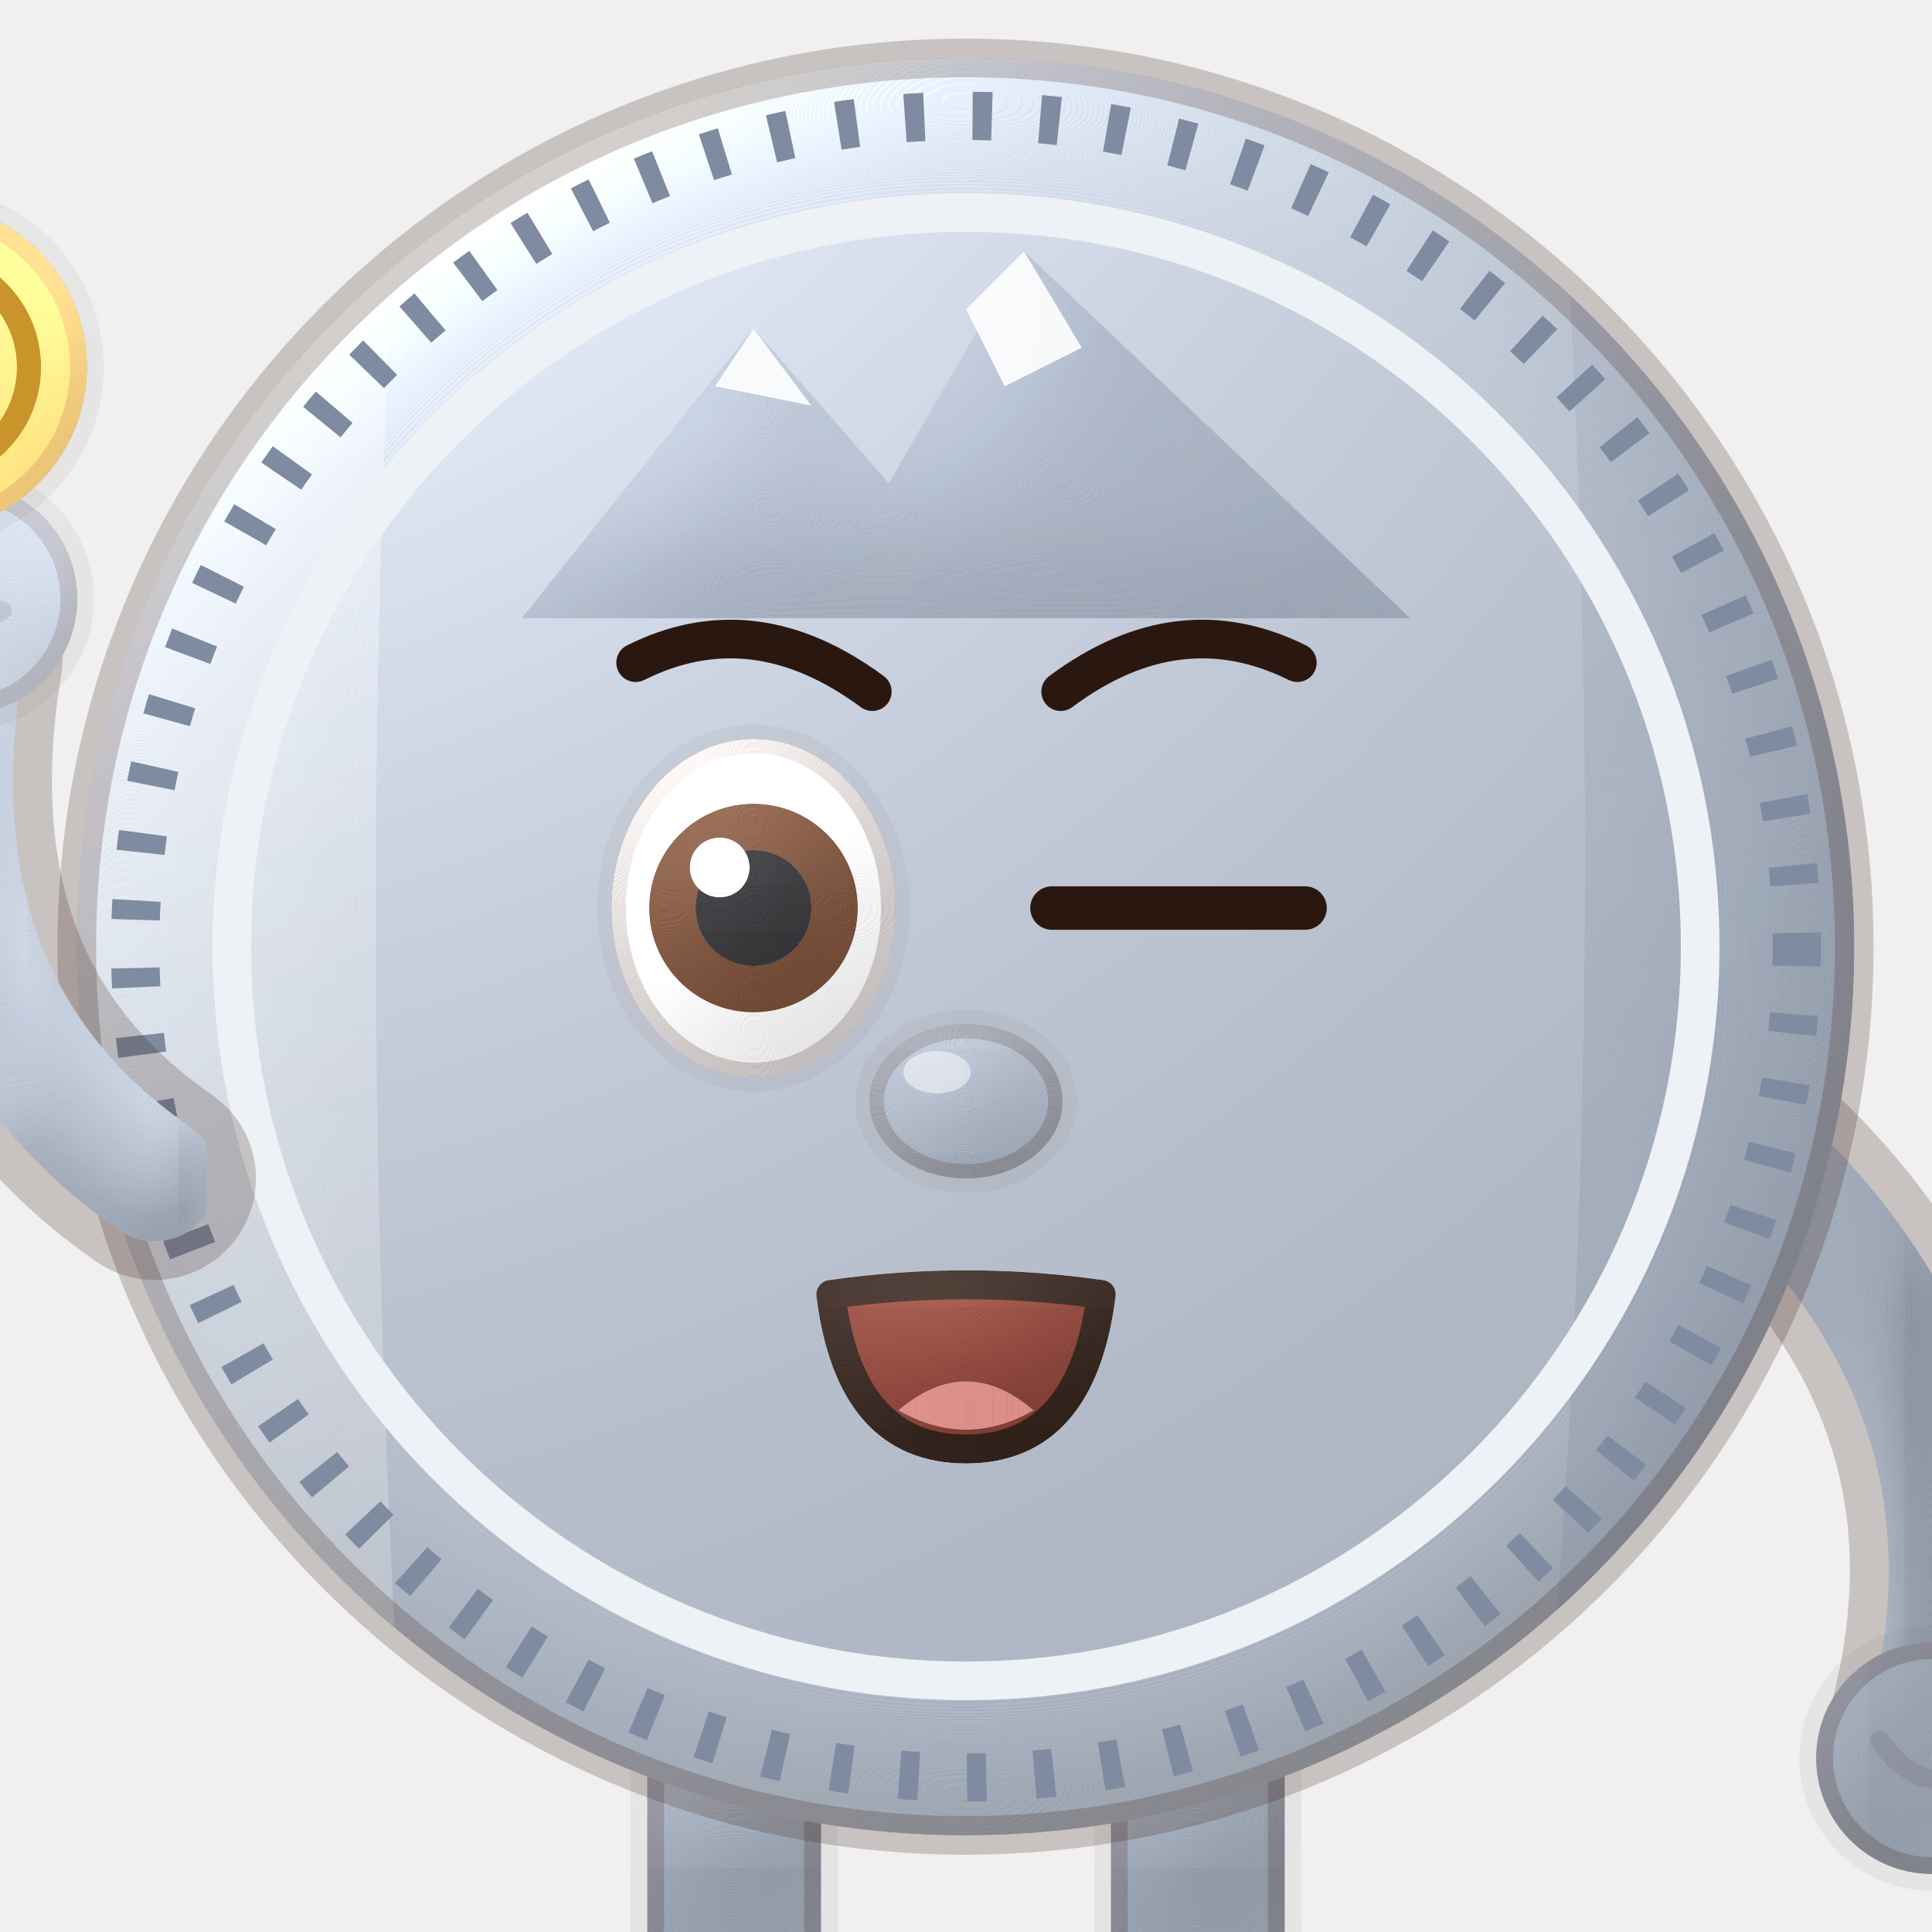
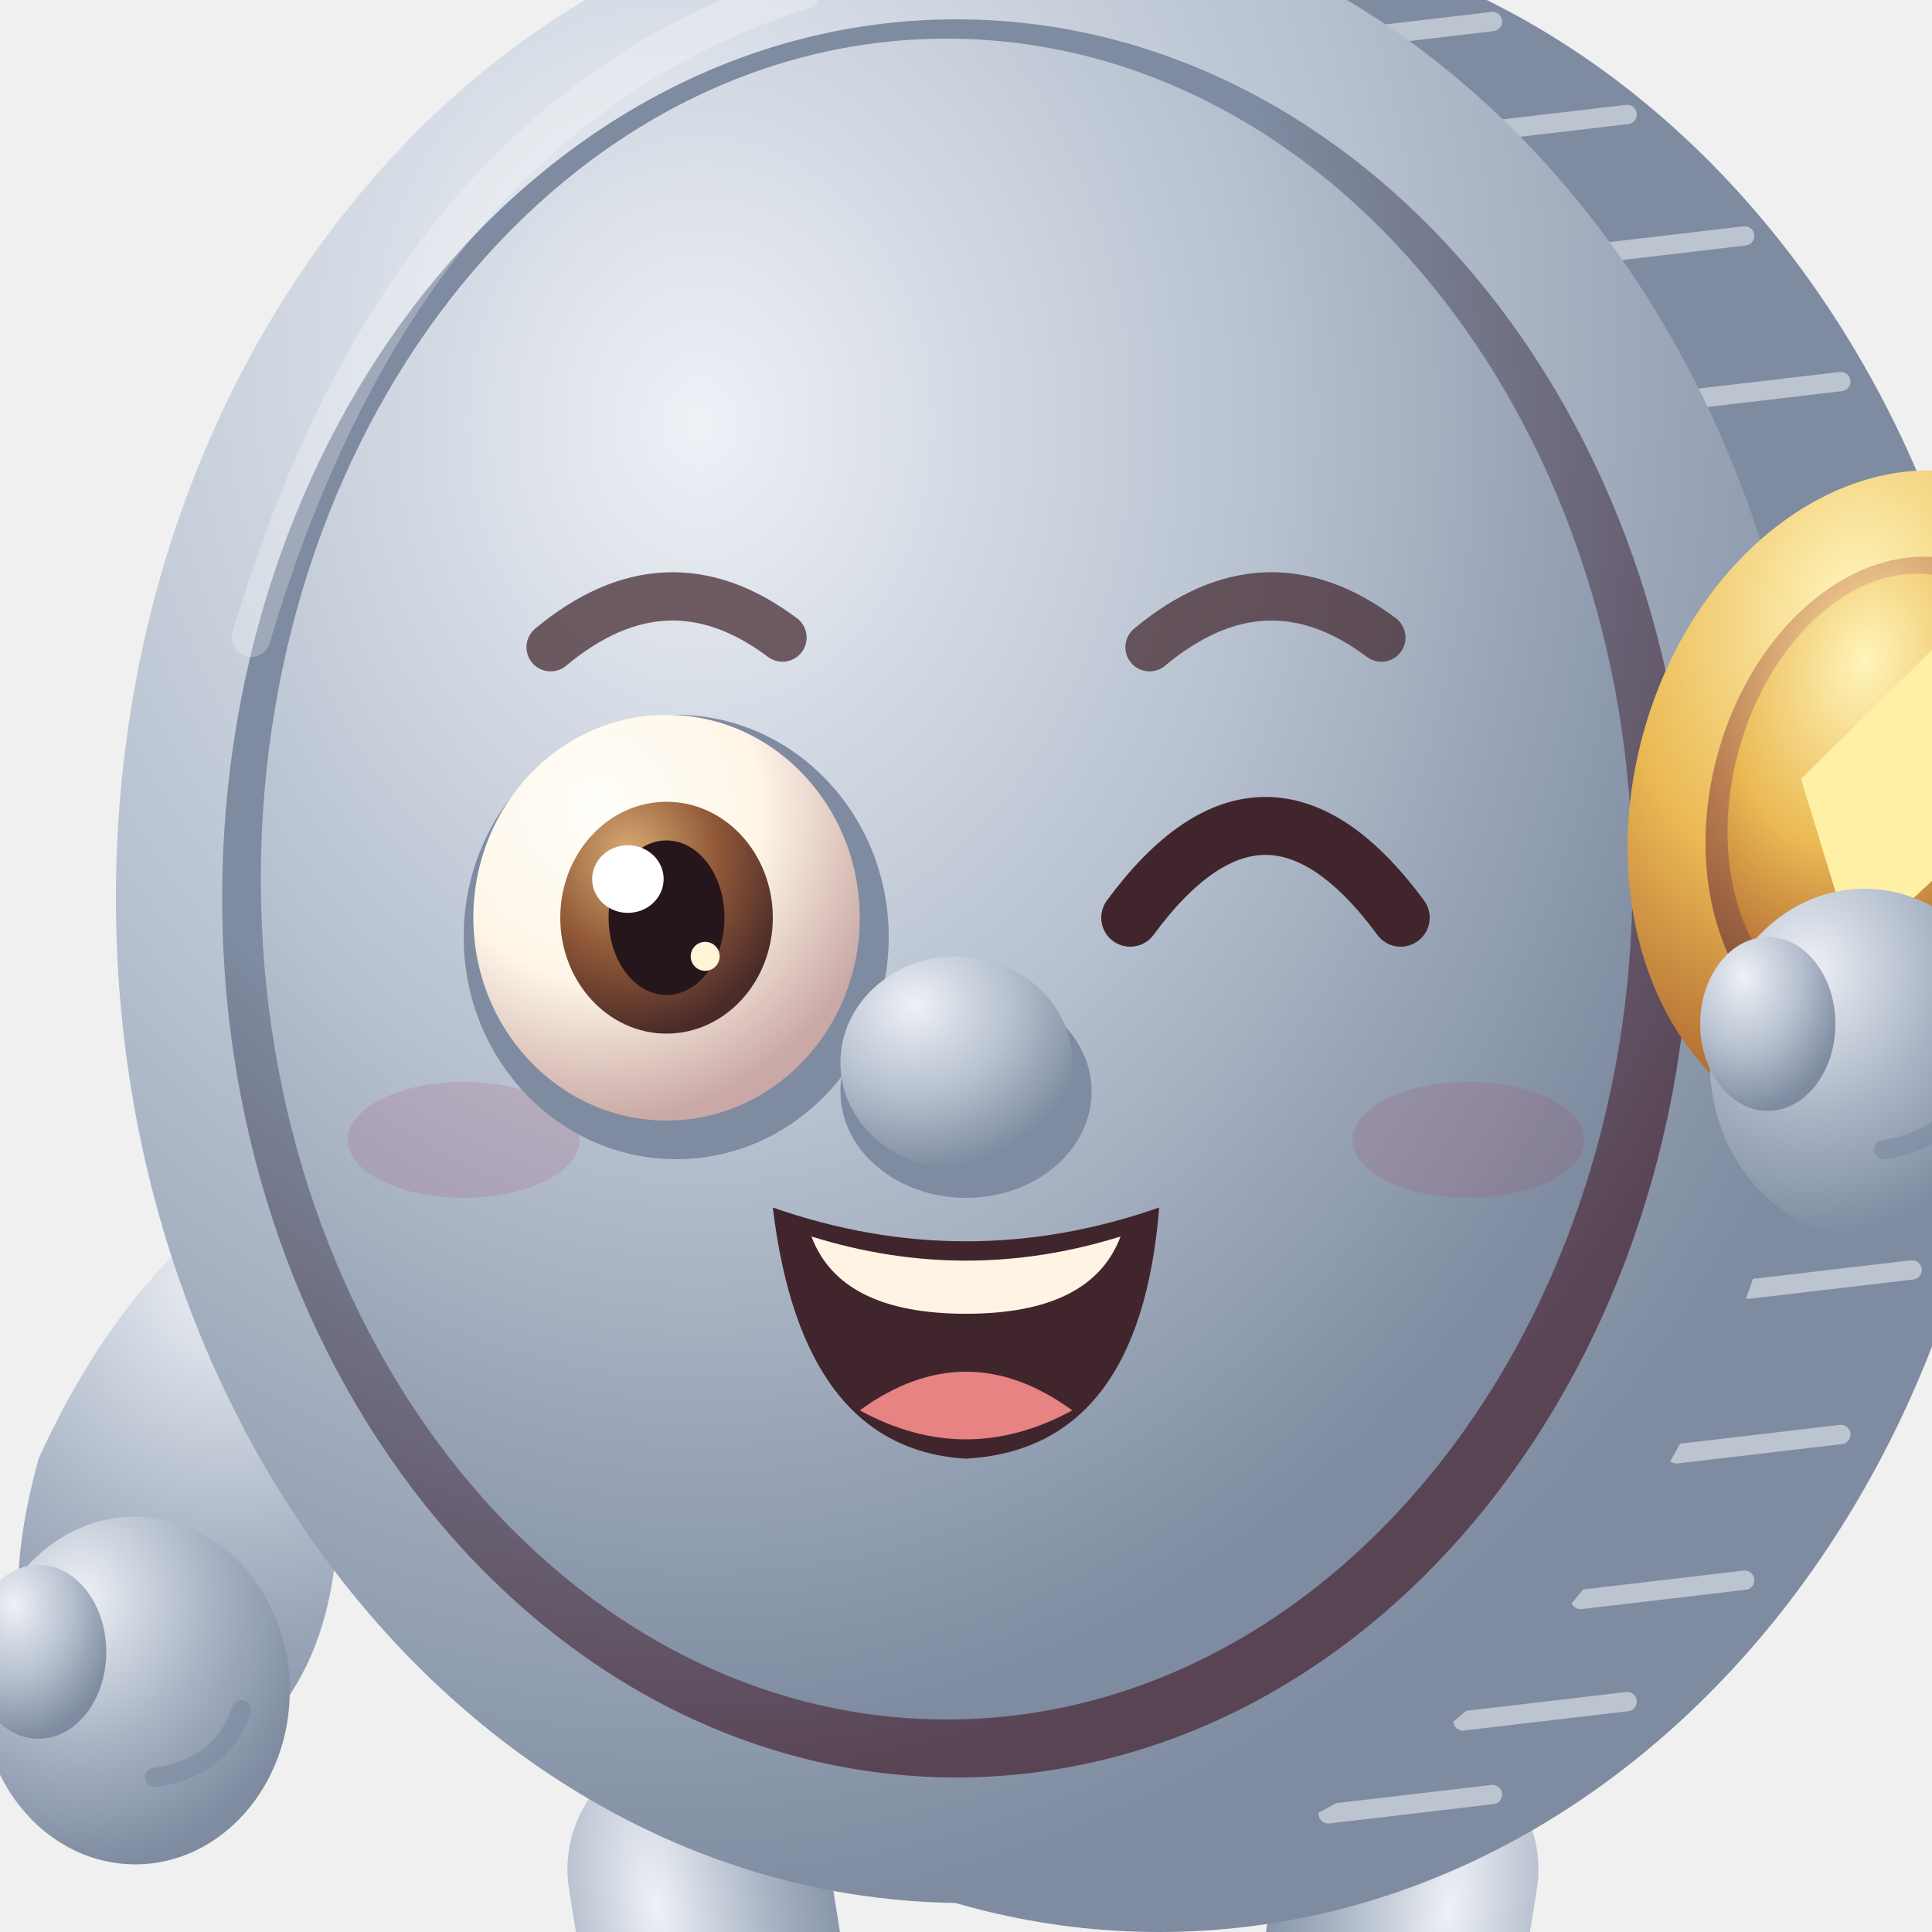
<svg xmlns="http://www.w3.org/2000/svg" viewBox="0 0 64 64" width="48" height="48" role="img" aria-label="Zurich, Finance, checking">
  <defs>
-     <filter id="sm-zurich-s" x="-50%" y="-50%" width="200%" height="200%">
-       <feGaussianBlur stdDeviation="6" />
-     </filter>
-     <filter id="sm-zurich-clay" x="-25%" y="-25%" width="150%" height="150%" color-interpolation-filters="sRGB">
-       <feGaussianBlur in="SourceAlpha" stdDeviation="7" result="b" />
-       <feDiffuseLighting in="b" surfaceScale="6" diffuseConstant="1.15" lighting-color="#fff" result="d">
-         <feDistantLight azimuth="235" elevation="48" />
-       </feDiffuseLighting>
-       <feComposite in="d" in2="SourceAlpha" operator="in" result="d2" />
-       <feBlend in="SourceGraphic" in2="d2" mode="multiply" result="m" />
-       <feSpecularLighting in="b" surfaceScale="6" specularConstant=".55" specularExponent="22" lighting-color="#fff" result="s">
-         <fePointLight x="40" y="20" z="260" />
-       </feSpecularLighting>
-       <feComposite in="s" in2="SourceAlpha" operator="in" result="s2" />
-       <feComposite in="m" in2="s2" operator="arithmetic" k2="1" k3=".85" result="lit" />
-       <feComposite in="lit" in2="SourceAlpha" operator="in" />
-     </filter>
-     <filter id="sm-zurich-tube" x="-25%" y="-25%" width="150%" height="150%" color-interpolation-filters="sRGB">
-       <feGaussianBlur in="SourceAlpha" stdDeviation="3" result="b" />
-       <feDiffuseLighting in="b" surfaceScale="4" diffuseConstant="1.15" lighting-color="#fff" result="d">
-         <feDistantLight azimuth="235" elevation="48" />
-       </feDiffuseLighting>
-       <feComposite in="d" in2="SourceAlpha" operator="in" result="d2" />
-       <feBlend in="SourceGraphic" in2="d2" mode="multiply" result="m" />
-       <feSpecularLighting in="b" surfaceScale="4" specularConstant=".55" specularExponent="22" lighting-color="#fff" result="s">
-         <fePointLight x="40" y="20" z="260" />
-       </feSpecularLighting>
-       <feComposite in="s" in2="SourceAlpha" operator="in" result="s2" />
-       <feComposite in="m" in2="s2" operator="arithmetic" k2="1" k3=".85" result="lit" />
-       <feComposite in="lit" in2="SourceAlpha" operator="in" />
-     </filter>
+     <radialGradient id="sm-zurich-clay" cx="32%" cy="23%" r="78%">
+       <stop offset="0" stop-color="#EEF1F6" />
+       <stop offset="0.54" stop-color="#B6C0CF" />
+       <stop offset="1" stop-color="#7E8BA0" />
+     </radialGradient>
+     <radialGradient id="sm-zurich-arm" cx="32%" cy="23%" r="78%">
+       <stop offset="0" stop-color="#EEF1F6" />
+       <stop offset="0.54" stop-color="#A9B4C5" />
+       <stop offset="1" stop-color="#7E8BA0" />
+     </radialGradient>
+     <radialGradient id="sm-zurich-recess" cx="32%" cy="23%" r="78%">
+       <stop offset="0" stop-color="#7E8BA0" />
+       <stop offset="0.54" stop-color="#7E8BA0" />
+       <stop offset="1" stop-color="#594454" />
+     </radialGradient>
+     <radialGradient id="sm-zurich-boot" cx="32%" cy="23%" r="78%">
+       <stop offset="0" stop-color="#d39a69" />
+       <stop offset="0.54" stop-color="#966347" />
+       <stop offset="1" stop-color="#4a302d" />
+     </radialGradient>
+     <radialGradient id="sm-zurich-wood" cx="32%" cy="23%" r="78%">
+       <stop offset="0" stop-color="#ffe0a6" />
+       <stop offset="0.54" stop-color="#bb8051" />
+       <stop offset="1" stop-color="#774231" />
+     </radialGradient>
+     <radialGradient id="sm-zurich-gold" cx="32%" cy="23%" r="78%">
+       <stop offset="0" stop-color="#fff5bb" />
+       <stop offset="0.54" stop-color="#ebba54" />
+       <stop offset="1" stop-color="#aa612e" />
+     </radialGradient>
+     <radialGradient id="sm-zurich-red" cx="32%" cy="23%" r="78%">
+       <stop offset="0" stop-color="#ffb3a4" />
+       <stop offset="0.54" stop-color="#e47065" />
+       <stop offset="1" stop-color="#a53247" />
+     </radialGradient>
+     <radialGradient id="sm-zurich-white" cx="32%" cy="23%" r="78%">
+       <stop offset="0" stop-color="#fffef9" />
+       <stop offset="0.54" stop-color="#fff6e8" />
+       <stop offset="1" stop-color="#c9a8a5" />
+     </radialGradient>
+     <radialGradient id="sm-zurich-iris" cx="32%" cy="23%" r="78%">
+       <stop offset="0" stop-color="#d9ab73" />
+       <stop offset="0.54" stop-color="#905837" />
+       <stop offset="1" stop-color="#4b2b29" />
+     </radialGradient>
+     <radialGradient id="sm-zurich-floor">
+       <stop stop-color="#38252e" stop-opacity=".31" />
+       <stop offset=".55" stop-color="#483442" stop-opacity=".2" />
+       <stop offset="1" stop-color="#483442" stop-opacity="0" />
+     </radialGradient>
  </defs>
-   <g transform="scale(0.32) translate(-50 -92)">
-     <rect x="117" y="270" width="18" height="60" rx="6" fill="#A9B4C5" stroke="#3B2418" stroke-opacity=".22" stroke-width="3.5" filter="url(#sm-zurich-clay)" />
-     <rect x="165" y="270" width="18" height="60" rx="6" fill="#A9B4C5" stroke="#3B2418" stroke-opacity=".22" stroke-width="3.5" filter="url(#sm-zurich-clay)" />
-     <path d="M140 322 L114 322 L112 334 Q92 336 90 348 L90 352 L144 352 L144 338 Q144 328 140 322 Z" fill="#8A4E2B" stroke="#3B2418" stroke-opacity=".22" stroke-width="3.5" stroke-linejoin="round" filter="url(#sm-zurich-clay)" />
-     <path d="M144 348 L90 348 L90 355 L144 355 Z" fill="#5E3219" stroke="#3B2418" stroke-opacity=".22" stroke-width="3" stroke-linejoin="round" filter="url(#sm-zurich-clay)" />
-     <path d="M134 328 L120 334 M120 328 L134 334" fill="none" stroke="#E2B07A" stroke-width="2.5" stroke-linecap="round" stroke-linejoin="round" />
-     <path d="M160 322 L186 322 L188 334 Q208 336 210 348 L210 352 L156 352 L156 338 Q156 328 160 322 Z" fill="#8A4E2B" stroke="#3B2418" stroke-opacity=".22" stroke-width="3.5" stroke-linejoin="round" filter="url(#sm-zurich-clay)" />
-     <path d="M156 348 L210 348 L210 355 L156 355 Z" fill="#5E3219" stroke="#3B2418" stroke-opacity=".22" stroke-width="3" stroke-linejoin="round" filter="url(#sm-zurich-clay)" />
-     <path d="M166 328 L180 334 M180 328 L166 334" fill="none" stroke="#E2B07A" stroke-width="2.5" stroke-linecap="round" stroke-linejoin="round" />
-     <path d="M234 214 Q258 238 250 270" fill="none" stroke="#3B2418" stroke-opacity=".22" stroke-width="21" stroke-linecap="round" stroke-linejoin="round" />
-     <path d="M234 214 Q258 238 250 270" fill="none" stroke="#A9B4C5" stroke-width="13" stroke-linecap="round" stroke-linejoin="round" filter="url(#sm-zurich-tube)" />
-     <circle cx="250" cy="274" r="12" fill="#A9B4C5" stroke="#3B2418" stroke-opacity=".22" stroke-width="3.5" filter="url(#sm-zurich-clay)" />
-     <path d="M244.6 272.2 Q248.8 278.2 254.2 275.2" fill="none" stroke="#3B2418" stroke-opacity=".22" stroke-width="2" stroke-linecap="round" opacity=".5" />
-     <clipPath id="sm-zurich-c">
-       <path d="M150 98 A92 92 0 1 1 149.9 98 Z" />
-     </clipPath>
-     <path d="M150 98 A92 92 0 1 1 149.9 98 Z" fill="#B6C0CF" filter="url(#sm-zurich-clay)" />
-     <g clip-path="url(#sm-zurich-c)">
-       <path d="M200 0 L340 0 L340 370 L196 370 Q230 200 200 0 Z" fill="#7E8BA0" opacity="0.32" filter="url(#sm-zurich-clay)" />
-       <path d="M0 0 L104 0 Q76 160 100 370 L0 370 Z" fill="#EEF1F6" opacity="0.4" filter="url(#sm-zurich-clay)" />
-       <circle cx="150" cy="190" r="76" fill="none" stroke="#EEF1F6" stroke-width="4" />
-       <path d="M104 156 L128 126 L142 142 L156 118 L196 156 Z" fill="#7E8BA0" opacity="0.6" filter="url(#sm-zurich-clay)" />
-       <path d="M150 124 L156 118 L162 128 L154 132 Z M124 132 L128 126 L134 134 Z" fill="#fff" opacity="0.9" filter="url(#sm-zurich-clay)" />
+   <g transform="scale(0.32) translate(-41 -69)">
+     <g transform="translate(119 302) rotate(-9) scale(1 1)">
+       <rect x="-13" y="-53" width="27" height="71" rx="13" fill="url(#sm-zurich-arm)" />
+       <path d="M-17-13Q-12-20 12-17Q23-17 21-6L20 23Q32 37 14 45H-27Q-45 44-42 29Q-41 12-22 11Z" fill="url(#sm-zurich-boot)" />
+       <path d="M-42 32Q-24 42 22 32Q27 46 12 47H-28Q-45 45-42 32Z" fill="#49302b" />
+       <path d="M-40 33Q-20 43 24 33" fill="none" stroke="#bd9169" stroke-width="2.7" stroke-linecap="round" stroke-linejoin="round" />
+       <path d="M-39 30Q-33 17-19 17M-15-10Q-4-15 13-10" fill="none" stroke="#f1bd89" stroke-width="3" opacity="0.55" stroke-linecap="round" stroke-linejoin="round" />
+       <ellipse cx="-15" cy="-3" rx="2.7" ry="2.7" fill="#3b2826" />
+       <ellipse cx="2" cy="-1" rx="2.7" ry="2.7" fill="#3b2826" />
+       <path d="M-15 -3l17 2" fill="none" stroke="#f4d3a6" stroke-width="2.5" stroke-linecap="round" stroke-linejoin="round" />
+       <ellipse cx="-17" cy="4" rx="2.7" ry="2.7" fill="#3b2826" />
+       <ellipse cx="0" cy="6" rx="2.7" ry="2.7" fill="#3b2826" />
+       <path d="M-17 4l17 2" fill="none" stroke="#f4d3a6" stroke-width="2.5" stroke-linecap="round" stroke-linejoin="round" />
+       <ellipse cx="-19" cy="11" rx="2.7" ry="2.7" fill="#3b2826" />
+       <ellipse cx="-2" cy="13" rx="2.7" ry="2.7" fill="#3b2826" />
+       <path d="M-19 11l17 2" fill="none" stroke="#f4d3a6" stroke-width="2.5" stroke-linecap="round" stroke-linejoin="round" />
+       <path d="M-10 17q-14 9-17 5M-10 17q8 4 10 11" fill="none" stroke="#dfad7d" stroke-width="2" opacity="0.7" stroke-linecap="round" stroke-linejoin="round" />
+       <path d="M-29 26l6 1m-9-5l4 1m36-3l5-1" fill="none" stroke="#d5a47a" stroke-width="1.5" opacity="0.65" stroke-linecap="round" stroke-linejoin="round" />
    </g>
-     <path d="M150 98 A92 92 0 1 1 149.9 98 Z" fill="none" stroke="#3B2418" stroke-opacity=".22" stroke-width="4" stroke-linecap="round" stroke-linejoin="round" />
-     <circle cx="150" cy="190" r="86" fill="none" stroke="#7E8BA0" stroke-width="5" stroke-dasharray="2 5" />
-     <ellipse cx="150" cy="206" rx="10" ry="8" fill="#A9B4C5" stroke="#3B2418" stroke-opacity=".22" stroke-width="3" filter="url(#sm-zurich-clay)" />
-     <ellipse cx="147" cy="203" rx="3.5" ry="2.2" fill="#fff" opacity=".55" filter="url(#sm-zurich-clay)" />
-     <g>
-       <ellipse cx="128" cy="186" rx="14.7" ry="17.5" fill="#fff" stroke="#3B2418" stroke-opacity=".22" stroke-width="3" filter="url(#sm-zurich-clay)" />
-       <circle cx="128" cy="186" r="10.8" fill="#6B3B22" filter="url(#sm-zurich-clay)" />
-       <circle cx="128" cy="186" r="6" fill="#1B1B1F" filter="url(#sm-zurich-clay)" />
-       <circle cx="124.5" cy="181.8" r="3.1" fill="#fff" filter="url(#sm-zurich-clay)" />
-       <path d="M158.9 186 L185.1 186" stroke="#2A1810" stroke-width="4.5" stroke-linecap="round" />
+     <g transform="translate(181 302) rotate(9) scale(-1 1)">
+       <rect x="-13" y="-53" width="27" height="71" rx="13" fill="url(#sm-zurich-arm)" />
+       <path d="M-17-13Q-12-20 12-17Q23-17 21-6L20 23Q32 37 14 45H-27Q-45 44-42 29Q-41 12-22 11Z" fill="url(#sm-zurich-boot)" />
+       <path d="M-42 32Q-24 42 22 32Q27 46 12 47H-28Q-45 45-42 32Z" fill="#49302b" />
+       <path d="M-40 33Q-20 43 24 33" fill="none" stroke="#bd9169" stroke-width="2.7" stroke-linecap="round" stroke-linejoin="round" />
+       <path d="M-39 30Q-33 17-19 17M-15-10Q-4-15 13-10" fill="none" stroke="#f1bd89" stroke-width="3" opacity="0.55" stroke-linecap="round" stroke-linejoin="round" />
+       <ellipse cx="-15" cy="-3" rx="2.7" ry="2.7" fill="#3b2826" />
+       <ellipse cx="2" cy="-1" rx="2.7" ry="2.7" fill="#3b2826" />
+       <path d="M-15 -3l17 2" fill="none" stroke="#f4d3a6" stroke-width="2.5" stroke-linecap="round" stroke-linejoin="round" />
+       <ellipse cx="-17" cy="4" rx="2.7" ry="2.7" fill="#3b2826" />
+       <ellipse cx="0" cy="6" rx="2.7" ry="2.7" fill="#3b2826" />
+       <path d="M-17 4l17 2" fill="none" stroke="#f4d3a6" stroke-width="2.5" stroke-linecap="round" stroke-linejoin="round" />
+       <ellipse cx="-19" cy="11" rx="2.7" ry="2.7" fill="#3b2826" />
+       <ellipse cx="-2" cy="13" rx="2.7" ry="2.7" fill="#3b2826" />
+       <path d="M-19 11l17 2" fill="none" stroke="#f4d3a6" stroke-width="2.5" stroke-linecap="round" stroke-linejoin="round" />
+       <path d="M-10 17q-14 9-17 5M-10 17q8 4 10 11" fill="none" stroke="#dfad7d" stroke-width="2" opacity="0.7" stroke-linecap="round" stroke-linejoin="round" />
+       <path d="M-29 26l6 1m-9-5l4 1m36-3l5-1" fill="none" stroke="#d5a47a" stroke-width="1.5" opacity="0.65" stroke-linecap="round" stroke-linejoin="round" />
    </g>
-     <path d="M115.8 160.6 Q128 154.5 140.3 163.6 M184.3 160.6 Q172 154.5 159.8 163.6" fill="none" stroke="#2A1810" stroke-width="4" stroke-linecap="round" />
-     <path d="M136 226 Q150 224 164 226 Q162 242 150 242 Q138 242 136 226 Z" fill="#8E3B2E" stroke="#2A1810" stroke-width="3" stroke-linejoin="round" filter="url(#sm-zurich-clay)" />
-     <path d="M143 238 Q150 232 157 238 Q150 242 143 238 Z" fill="#E58A86" filter="url(#sm-zurich-clay)" />
-     <path d="M66 214 Q40 196 46 160" fill="none" stroke="#3B2418" stroke-opacity=".22" stroke-width="21" stroke-linecap="round" stroke-linejoin="round" />
-     <path d="M66 214 Q40 196 46 160" fill="none" stroke="#A9B4C5" stroke-width="13" stroke-linecap="round" stroke-linejoin="round" filter="url(#sm-zurich-tube)" />
-     <circle cx="46" cy="154" r="12" fill="#A9B4C5" stroke="#3B2418" stroke-opacity=".22" stroke-width="3.5" filter="url(#sm-zurich-clay)" />
-     <path d="M40.6 152.2 Q44.8 158.2 50.2 155.2" fill="none" stroke="#3B2418" stroke-opacity=".22" stroke-width="2" stroke-linecap="round" opacity=".5" />
-     <circle cx="42" cy="130" r="17" fill="#F2C14E" stroke="#3B2418" stroke-opacity=".22" stroke-width="3.5" filter="url(#sm-zurich-clay)" />
-     <circle cx="42" cy="130" r="11" fill="none" stroke="#C9952A" stroke-width="2.5" />
+     <path d="M111 187Q65 176 45 220Q37 249 59 254Q76 247 76 225L110 211Z" fill="url(#sm-zurich-arm)" />
+     <path d="M207 183Q238 183 250 166L232 181Q219 209 204 222Z" fill="url(#sm-zurich-arm)" />
+     <ellipse cx="161" cy="165" rx="88" ry="104" fill="#7E8BA0" />
+     <path d="M178.5 73.23l17 -2" fill="none" stroke="#EEF1F6" stroke-width="2" opacity="0.56" stroke-linecap="round" stroke-linejoin="round" />
+     <path d="M192.44 82.85l17 -2" fill="none" stroke="#EEF1F6" stroke-width="2" opacity="0.56" stroke-linecap="round" stroke-linejoin="round" />
+     <path d="M204.61 95.42l17 -2" fill="none" stroke="#EEF1F6" stroke-width="2" opacity="0.56" stroke-linecap="round" stroke-linejoin="round" />
+     <path d="M214.56 110.5l17 -2" fill="none" stroke="#EEF1F6" stroke-width="2" opacity="0.56" stroke-linecap="round" stroke-linejoin="round" />
+     <path d="M221.94 127.54l17 -2" fill="none" stroke="#EEF1F6" stroke-width="2" opacity="0.56" stroke-linecap="round" stroke-linejoin="round" />
+     <path d="M226.47 145.93l17 -2" fill="none" stroke="#EEF1F6" stroke-width="2" opacity="0.56" stroke-linecap="round" stroke-linejoin="round" />
+     <path d="M228 165l17 -2" fill="none" stroke="#EEF1F6" stroke-width="2" opacity="0.56" stroke-linecap="round" stroke-linejoin="round" />
+     <path d="M226.47 184.07l17 -2" fill="none" stroke="#EEF1F6" stroke-width="2" opacity="0.56" stroke-linecap="round" stroke-linejoin="round" />
+     <path d="M221.94 202.46l17 -2" fill="none" stroke="#EEF1F6" stroke-width="2" opacity="0.56" stroke-linecap="round" stroke-linejoin="round" />
+     <path d="M214.56 219.5l17 -2" fill="none" stroke="#EEF1F6" stroke-width="2" opacity="0.56" stroke-linecap="round" stroke-linejoin="round" />
+     <path d="M204.61 234.58l17 -2" fill="none" stroke="#EEF1F6" stroke-width="2" opacity="0.56" stroke-linecap="round" stroke-linejoin="round" />
+     <path d="M192.44 247.15l17 -2" fill="none" stroke="#EEF1F6" stroke-width="2" opacity="0.56" stroke-linecap="round" stroke-linejoin="round" />
+     <path d="M178.5 256.77l17 -2" fill="none" stroke="#EEF1F6" stroke-width="2" opacity="0.56" stroke-linecap="round" stroke-linejoin="round" />
+     <ellipse cx="141" cy="162" rx="88" ry="104" fill="url(#sm-zurich-clay)" />
+     <ellipse cx="140" cy="162" rx="76" ry="91" fill="url(#sm-zurich-recess)" />
+     <ellipse cx="139" cy="160" rx="71" ry="87" fill="url(#sm-zurich-clay)" />
+     <path d="M67 135Q83 81 124 68" fill="none" stroke="white" stroke-width="4" opacity="0.26" stroke-linecap="round" stroke-linejoin="round" />
+     <ellipse cx="55" cy="244" rx="16" ry="18" fill="url(#sm-zurich-arm)" />
+     <ellipse cx="45" cy="240" rx="7" ry="9" fill="url(#sm-zurich-clay)" />
+     <path d="M57 253q7 -1 9 -7" fill="none" stroke="#7E8BA0" stroke-width="2" opacity="0.65" stroke-linecap="round" stroke-linejoin="round" />
+     <g transform="translate(141 164)">
+       <ellipse cx="-52" cy="23" rx="12" ry="6" fill="#a63655" opacity=".15" />
+       <ellipse cx="52" cy="23" rx="12" ry="6" fill="#a63655" opacity=".15" />
+       <g>
+         <g transform="translate(-31 0)">
+           <path d="M-12 -28Q0 -38 12 -29" fill="none" stroke="#41252C" stroke-width="5" opacity="0.72" stroke-linecap="round" stroke-linejoin="round" />
+           <ellipse cx="1" cy="2" rx="22" ry="23" fill="#7E8BA0" />
+           <ellipse cx="0" cy="0" rx="20" ry="21" fill="url(#sm-zurich-white)" />
+           <ellipse cx="0" cy="0" rx="11" ry="12" fill="url(#sm-zurich-iris)" />
+           <ellipse cx="0" cy="0" rx="6" ry="8" fill="#25161c" />
+           <ellipse cx="-4" cy="-4" rx="3.7" ry="3.5" fill="white" />
+           <ellipse cx="4" cy="4" rx="1.5" ry="1.5" fill="#fff4d5" />
+         </g>
+         <g transform="translate(31 0)">
+           <path d="M-12 -28Q0 -38 12 -29" fill="none" stroke="#41252C" stroke-width="5" opacity="0.72" stroke-linecap="round" stroke-linejoin="round" />
+           <path d="M-14 0Q0 -19 14 0" fill="none" stroke="#41252C" stroke-width="6" stroke-linecap="round" stroke-linejoin="round" />
+         </g>
+       </g>
+       <ellipse cx="0" cy="18" rx="13" ry="11" fill="#7E8BA0" />
+       <ellipse cx="-1" cy="15" rx="12" ry="11" fill="url(#sm-zurich-clay)" />
+       <path d="M-20 30Q0 37 20 30Q18 55 0 56Q-17 55-20 30Z" fill="#41252C" />
+       <path d="M-16 33Q0 38 16 33Q13 41 0 41Q-13 41-16 33Z" fill="#fff4e4" />
+       <path d="M-11 51Q0 43 11 51Q0 57-11 51Z" fill="#e78383" />
+     </g>
+     <g transform="rotate(15 240 153)">
+       <ellipse cx="243" cy="153" rx="27" ry="35" fill="url(#sm-zurich-wood)" />
+       <ellipse cx="237" cy="153" rx="27" ry="35" fill="url(#sm-zurich-gold)" />
+       <ellipse cx="237" cy="153" rx="19" ry="26" fill="url(#sm-zurich-wood)" />
+       <ellipse cx="236" cy="152" rx="16" ry="23" fill="url(#sm-zurich-gold)" />
+       <path d="M237 136L247 153L237 169L227 153Z" fill="#fff0a5" />
+     </g>
+     <ellipse cx="234" cy="179" rx="16" ry="18" fill="url(#sm-zurich-arm)" />
+     <ellipse cx="224" cy="175" rx="7" ry="9" fill="url(#sm-zurich-clay)" />
+     <path d="M236 188q7 -1 9 -7" fill="none" stroke="#7E8BA0" stroke-width="2" opacity="0.65" stroke-linecap="round" stroke-linejoin="round" />
  </g>
</svg>
